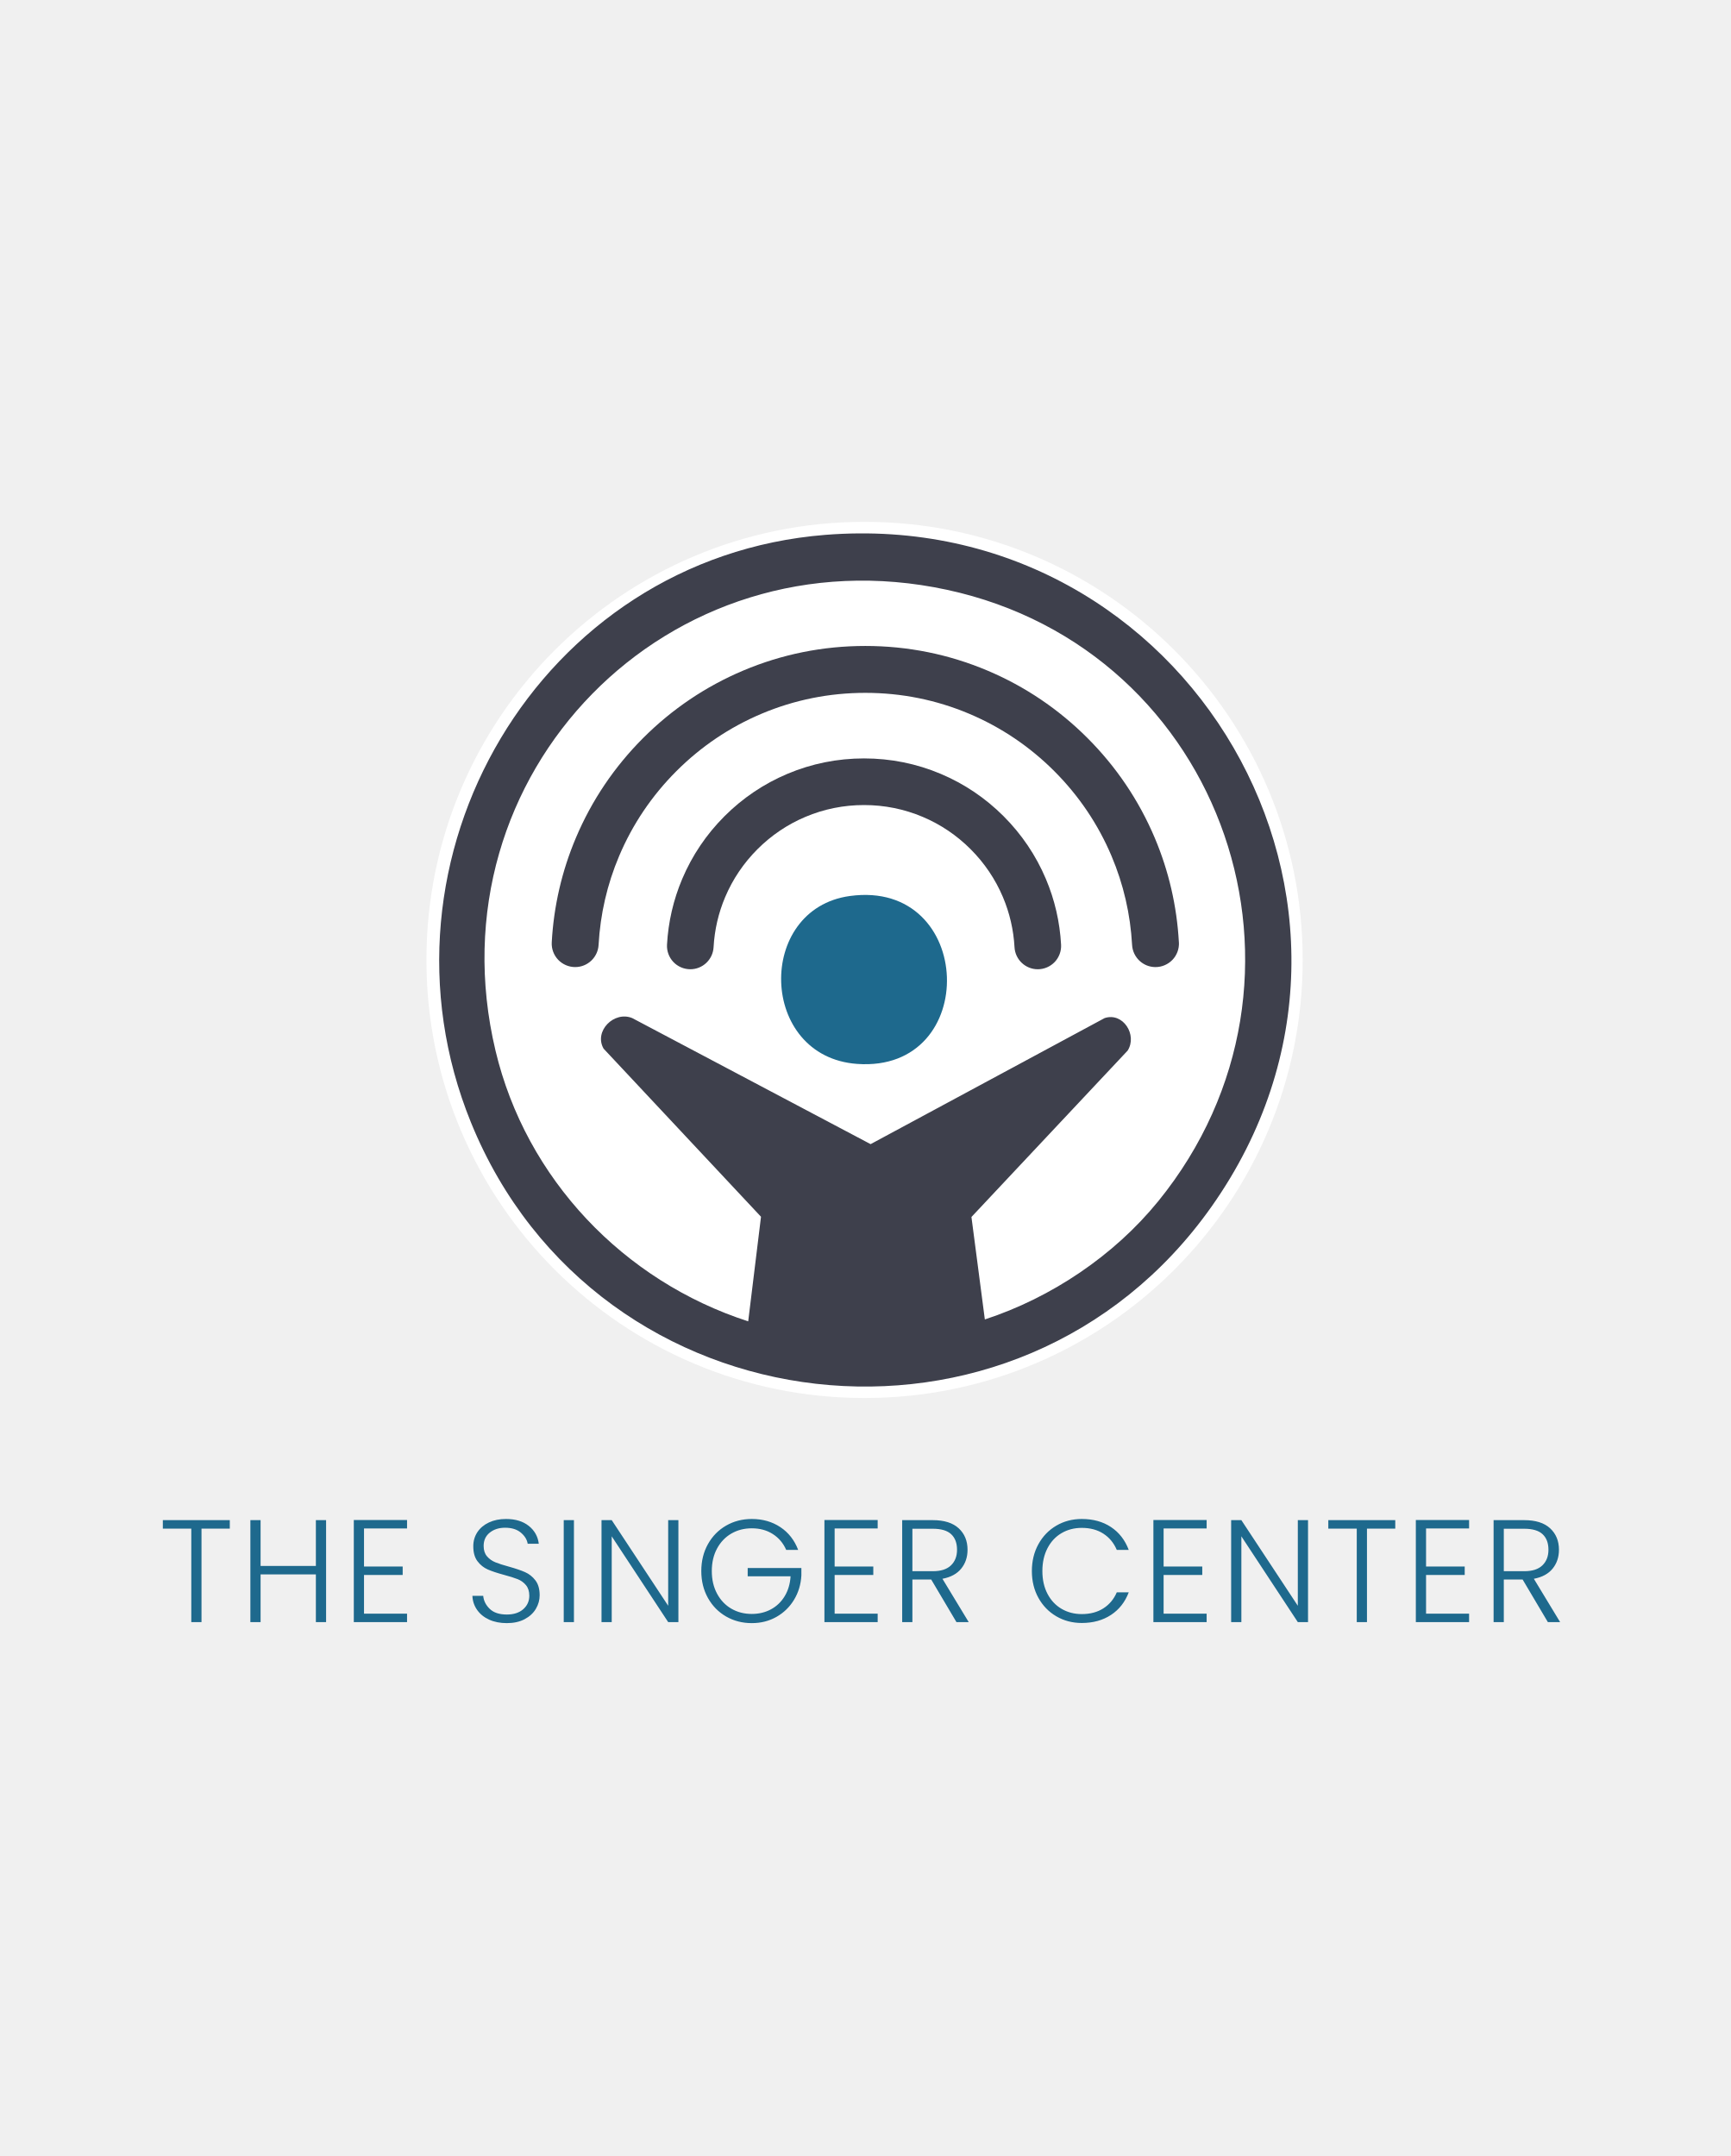
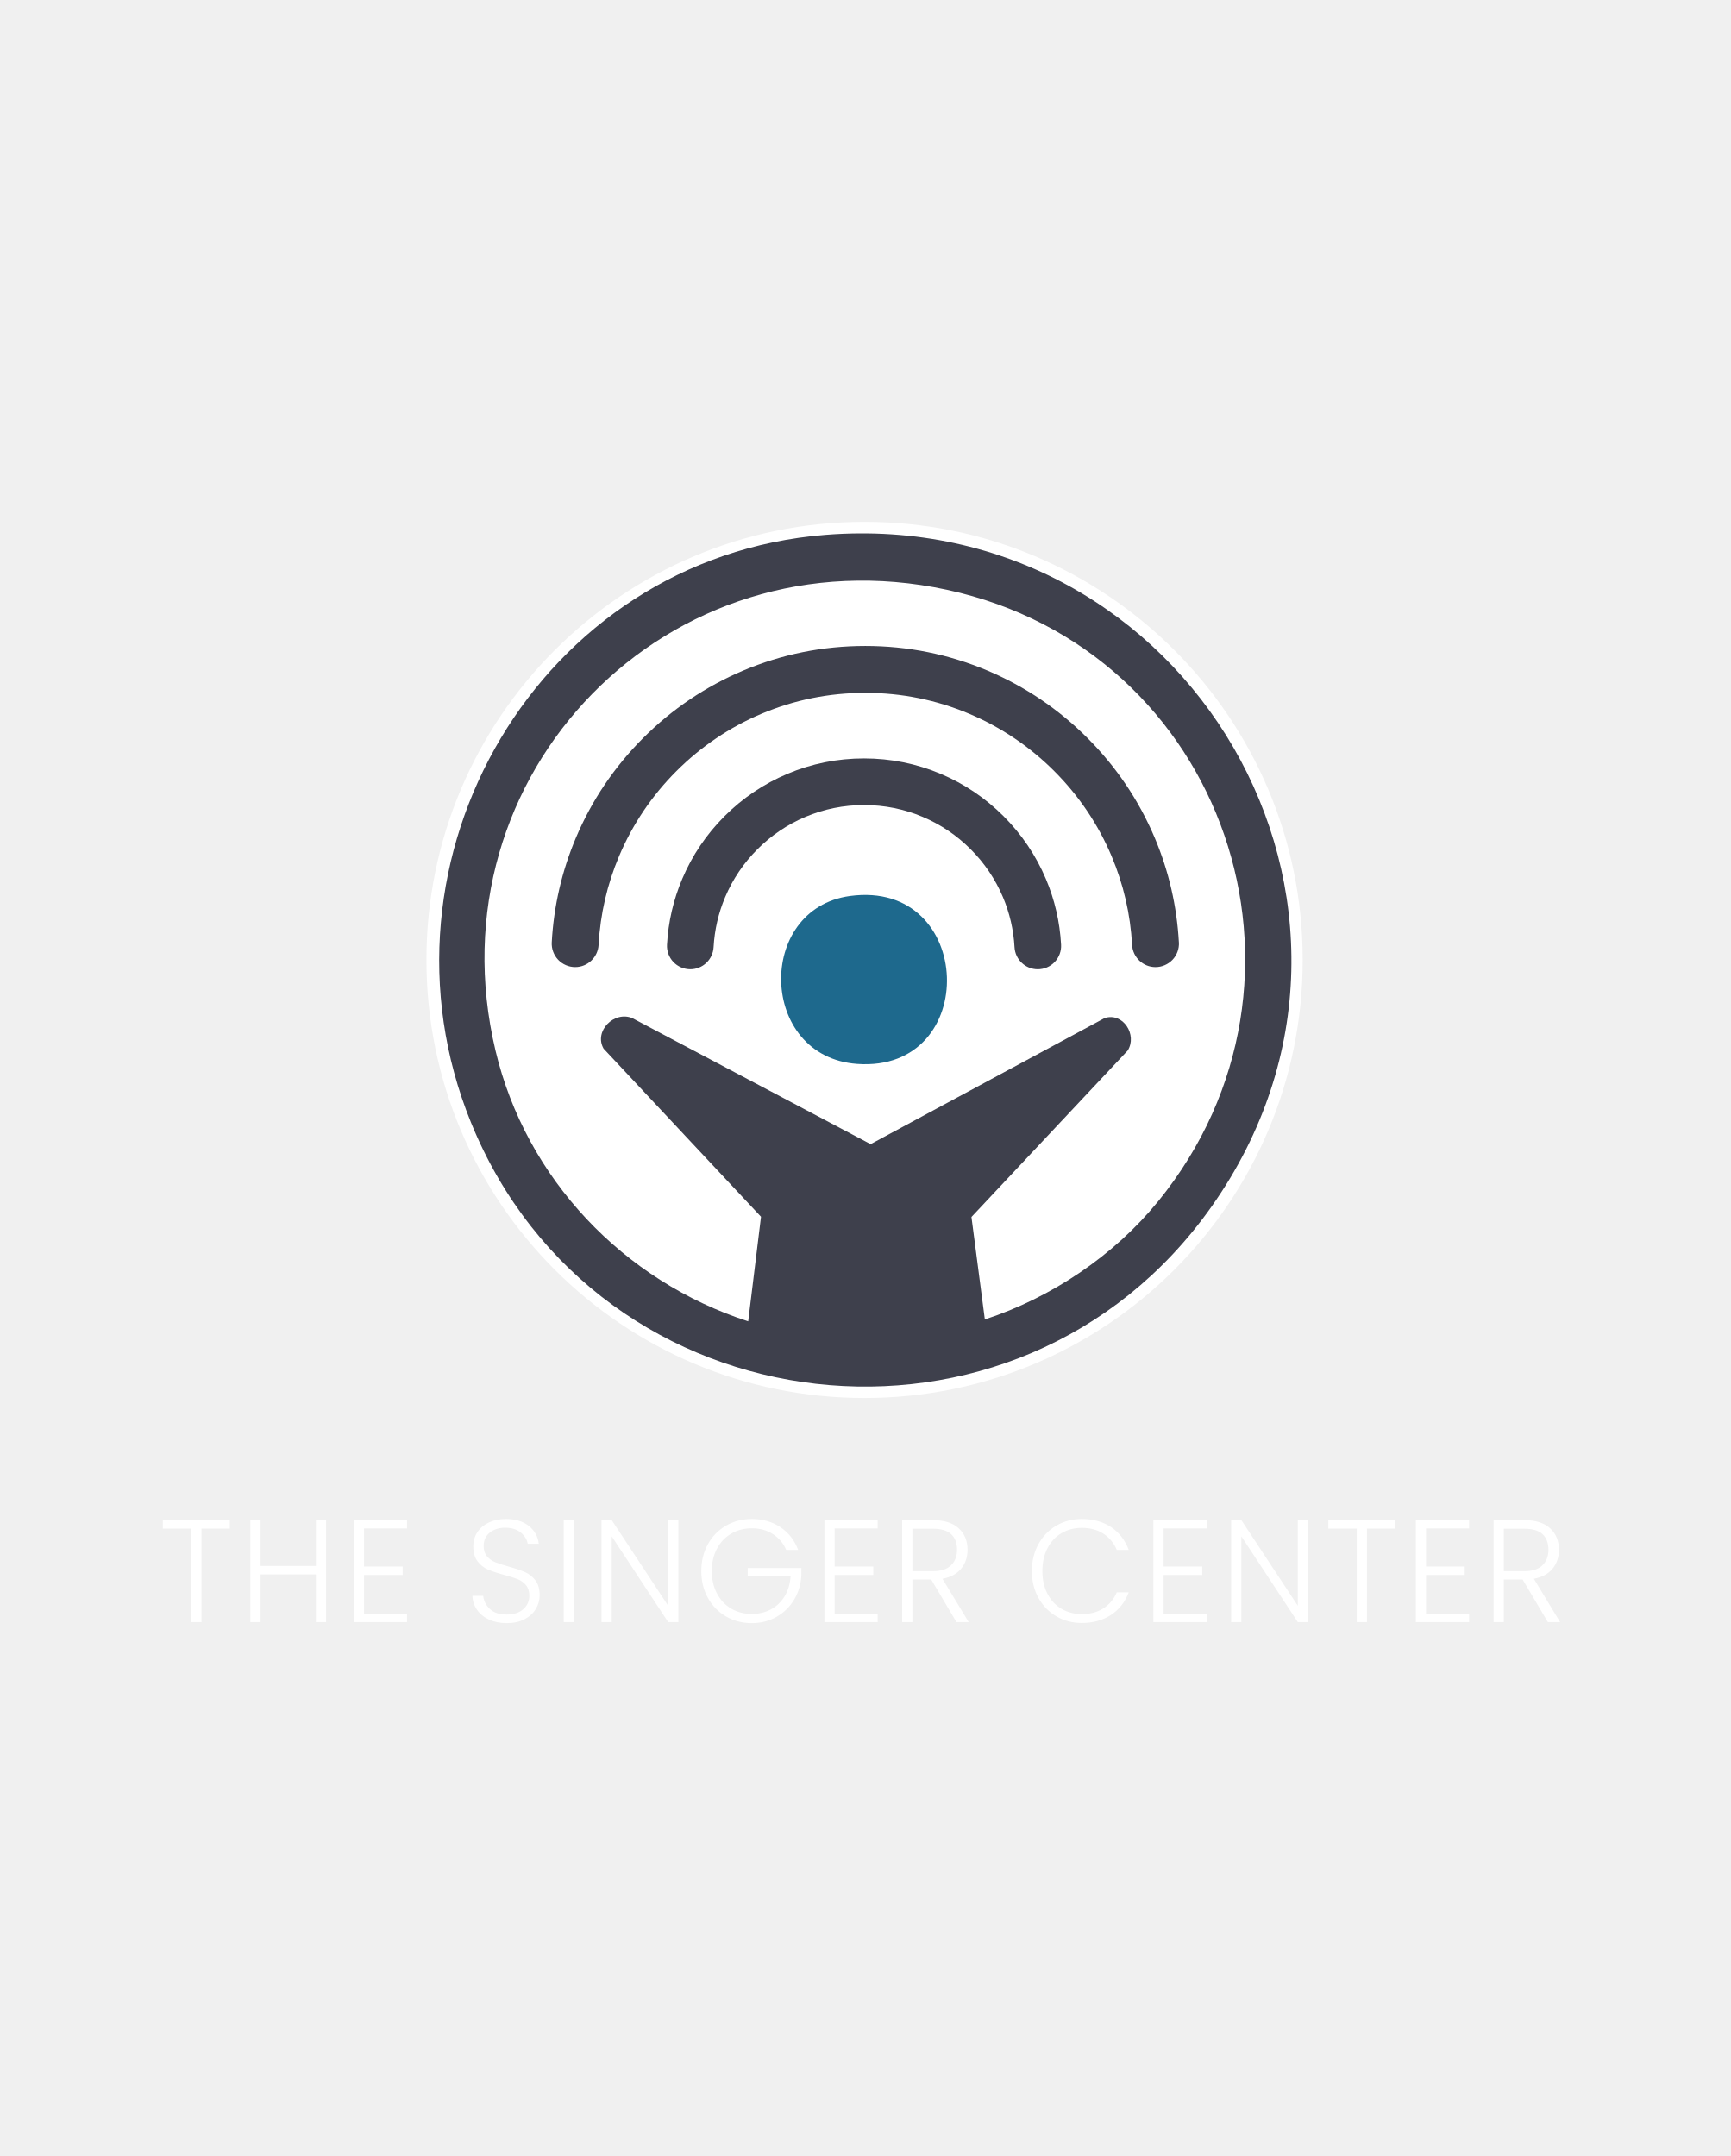
<svg xmlns="http://www.w3.org/2000/svg" width="30.5in" height="38.0in" viewBox="0 0 30.5 38.0">
  <g transform="translate(7.74,9.401) scale(0.021626)">
    <circle cx="346.652" cy="347.632" r="357.042" fill="#FFFFFF" />
    <path d="M334.78,295.52c101.89-13.84,106.78,144.18,5.79,136.86-80.27-5.82-82.79-126.41-5.79-136.86Z" fill="#1e698d" />
    <path d="M314.64,1.21c295.23-23.56,486.95,303.41,314.85,547.37-157.86,223.77-500.75,184.35-603.57-68.41C-61.56,265.14,81.8,19.79,314.64,1.21ZM585.93,544.36c146.54-180.36,54.54-449.47-172.1-498.38C187.11-2.93-7.82,195.92,45.91,421.62c24.85,104.36,104.35,187.75,205.92,220.57l10.43-85.24-128.28-137.01c-8.14-14.23,8.59-31,23.35-24.9,0,0,194.25,102.73,194.25,102.73l190.69-102.73c14.97-4.99,26.9,13.67,18.78,26.49l-127.3,135.61,10.92,83.5c54.21-17.73,105.33-52.08,141.25-96.29Z" fill="#3e404c" />
    <path d="M602.8,333.32c-1.62-29.48-8.24-58.16-19.7-85.25-12.89-30.47-31.35-57.85-54.87-81.36-23.52-23.52-50.89-41.98-81.36-54.86-31.53-13.33-65.04-20.1-99.61-20.1s-68.08,6.76-99.61,20.1c-30.47,12.89-57.85,31.35-81.36,54.86-23.52,23.52-41.98,50.89-54.86,81.36-11.46,27.09-18.09,55.77-19.7,85.25-.29,5.21,1.61,10.37,5.2,14.16,3.6,3.8,8.66,5.98,13.89,5.98,10.14,0,18.52-7.94,19.08-18.08,1.38-25.05,7.01-49.42,16.74-72.41,10.96-25.92,26.67-49.21,46.69-69.23,20.02-20.02,43.31-35.73,69.23-46.69,26.79-11.33,55.29-17.08,84.72-17.08s57.93,5.75,84.72,17.08c25.92,10.96,49.21,26.67,69.23,46.69s35.73,43.31,46.69,69.23c9.73,23,15.36,47.36,16.74,72.41.56,10.14,8.94,18.09,19.08,18.09,5.23,0,10.29-2.18,13.89-5.98,3.59-3.79,5.48-8.95,5.2-14.16Z" fill="#3e404c" />
    <path d="M506.8,335.2c-1.02-18.52-5.18-36.55-12.39-53.58-8.1-19.15-19.7-36.35-34.47-51.12-14.77-14.77-31.98-26.37-51.12-34.47-19.81-8.38-40.87-12.63-62.59-12.63s-42.78,4.25-62.59,12.63c-19.15,8.1-36.35,19.7-51.12,34.47-14.77,14.77-26.37,31.98-34.47,51.12-7.2,17.03-11.37,35.06-12.39,53.58-.28,5.18,1.6,10.32,5.17,14.09,3.57,3.78,8.61,5.94,13.81,5.94,10.09,0,18.42-7.9,18.97-17.97.78-14.13,3.95-27.87,9.44-40.83,6.18-14.62,15.05-27.76,26.34-39.05,11.3-11.3,24.43-20.16,39.05-26.34,15.1-6.39,31.18-9.63,47.79-9.63s32.68,3.24,47.79,9.63c14.62,6.18,27.76,15.04,39.05,26.34,11.29,11.29,20.16,24.43,26.34,39.05,5.48,12.97,8.66,26.71,9.44,40.83.55,10.08,8.89,17.98,18.97,17.98,5.2,0,10.23-2.17,13.81-5.94,3.57-3.77,5.46-8.91,5.17-14.09Z" fill="#3e404c" />
  </g>
  <g transform="translate(2.7927,28.59) scale(0.002571)">
-     <path d="M489.0 -699V-641H295.0V0H225.0V-641H30.0V-699Z M1149.0 -699V0H1079.0V-327H700.0V0H630.0V-699H700.0V-385H1079.0V-699Z M1409.0 -642V-381H1674.0V-323H1409.0V-58H1704.0V0H1339.0V-700H1704.0V-642Z M2152.0 -180H2226.0Q2231.0 -129 2271.0 -90.5Q2311.0 -52 2388.0 -52Q2459.0 -52 2500.5 -88.5Q2542.0 -125 2542.0 -181Q2542.0 -226 2519.0 -253.5Q2496.0 -281 2462.0 -294.5Q2428.0 -308 2368.0 -324Q2298.0 -343 2257.0 -361.0Q2216.0 -379 2187.0 -417.0Q2158.0 -455 2158.0 -520Q2158.0 -574 2186.0 -616.5Q2214.0 -659 2265.0 -683.0Q2316.0 -707 2382.0 -707Q2479.0 -707 2538.5 -659.5Q2598.0 -612 2607.0 -537H2531.0Q2524.0 -580 2484.0 -613.5Q2444.0 -647 2376.0 -647Q2313.0 -647 2271.0 -613.5Q2229.0 -580 2229.0 -522Q2229.0 -478 2252.0 -451.0Q2275.0 -424 2309.5 -410.0Q2344.0 -396 2403.0 -380Q2471.0 -361 2513.0 -342.5Q2555.0 -324 2584.0 -286.0Q2613.0 -248 2613.0 -184Q2613.0 -135 2587.0 -91.0Q2561.0 -47 2510.0 -20.0Q2459.0 7 2388.0 7Q2319.0 7 2266.5 -17.0Q2214.0 -41 2184.0 -84.0Q2154.0 -127 2152.0 -180Z M2848.0 -699V0H2778.0V-699Z M3564.0 0H3494.0L3107.0 -588V0H3037.0V-699H3107.0L3494.0 -112V-699H3564.0Z M4303.0 -495Q4273.0 -564 4211.5 -603.5Q4150.0 -643 4067.0 -643Q3989.0 -643 3927.0 -607.0Q3865.0 -571 3829.0 -504.5Q3793.0 -438 3793.0 -350Q3793.0 -262 3829.0 -195.0Q3865.0 -128 3927.0 -92.0Q3989.0 -56 4067.0 -56Q4140.0 -56 4198.5 -87.5Q4257.0 -119 4292.5 -177.5Q4328.0 -236 4333.0 -314H4039.0V-371H4407.0V-320Q4402.0 -228 4357.0 -153.5Q4312.0 -79 4236.5 -36.0Q4161.0 7 4067.0 7Q3970.0 7 3891.0 -38.5Q3812.0 -84 3766.5 -165.5Q3721.0 -247 3721.0 -350Q3721.0 -453 3766.5 -534.5Q3812.0 -616 3891.0 -661.5Q3970.0 -707 4067.0 -707Q4179.0 -707 4263.0 -651.0Q4347.0 -595 4385.0 -495Z M4635.0 -642V-381H4900.0V-323H4635.0V-58H4930.0V0H4565.0V-700H4930.0V-642Z M5470.0 0 5297.0 -292H5168.0V0H5098.0V-699H5308.0Q5425.0 -699 5485.5 -643.0Q5546.0 -587 5546.0 -496Q5546.0 -420 5502.5 -366.5Q5459.0 -313 5374.0 -297L5554.0 0ZM5168.0 -349H5309.0Q5391.0 -349 5432.5 -389.0Q5474.0 -429 5474.0 -496Q5474.0 -565 5434.0 -602.5Q5394.0 -640 5308.0 -640H5168.0Z M6329.0 -707Q6446.0 -707 6529.5 -651.5Q6613.0 -596 6651.0 -495H6569.0Q6539.0 -566 6477.5 -606.0Q6416.0 -646 6329.0 -646Q6252.0 -646 6190.5 -610.0Q6129.0 -574 6094.0 -506.5Q6059.0 -439 6059.0 -350Q6059.0 -261 6094.0 -194.0Q6129.0 -127 6190.5 -91.0Q6252.0 -55 6329.0 -55Q6416.0 -55 6477.5 -94.5Q6539.0 -134 6569.0 -204H6651.0Q6613.0 -104 6529.0 -49.0Q6445.0 6 6329.0 6Q6233.0 6 6155.0 -39.5Q6077.0 -85 6032.0 -166.0Q5987.0 -247 5987.0 -350Q5987.0 -453 6032.0 -534.5Q6077.0 -616 6155.0 -661.5Q6233.0 -707 6329.0 -707Z M6890.0 -642V-381H7155.0V-323H6890.0V-58H7185.0V0H6820.0V-700H7185.0V-642Z M7880.0 0H7810.0L7423.0 -588V0H7353.0V-699H7423.0L7810.0 -112V-699H7880.0Z M8478.0 -699V-641H8284.0V0H8214.0V-641H8019.0V-699Z M8689.0 -642V-381H8954.0V-323H8689.0V-58H8984.0V0H8619.0V-700H8984.0V-642Z M9524.0 0 9351.0 -292H9222.0V0H9152.0V-699H9362.0Q9479.0 -699 9539.5 -643.0Q9600.0 -587 9600.0 -496Q9600.0 -420 9556.5 -366.5Q9513.0 -313 9428.0 -297L9608.0 0ZM9222.0 -349H9363.0Q9445.0 -349 9486.5 -389.0Q9528.0 -429 9528.0 -496Q9528.0 -565 9488.0 -602.5Q9448.0 -640 9362.0 -640H9222.0Z" fill="#1e698d" />
+     <path d="M489.0 -699V-641H295.0V0H225.0V-641H30.0V-699Z M1149.0 -699V0H1079.0V-327H700.0V0H630.0V-699H700.0V-385H1079.0V-699Z M1409.0 -642V-381H1674.0V-323H1409.0V-58H1704.0V0H1339.0V-700H1704.0V-642Z M2152.0 -180H2226.0Q2231.0 -129 2271.0 -90.5Q2311.0 -52 2388.0 -52Q2459.0 -52 2500.5 -88.5Q2542.0 -125 2542.0 -181Q2542.0 -226 2519.0 -253.5Q2496.0 -281 2462.0 -294.5Q2428.0 -308 2368.0 -324Q2298.0 -343 2257.0 -361.0Q2216.0 -379 2187.0 -417.0Q2158.0 -455 2158.0 -520Q2158.0 -574 2186.0 -616.5Q2214.0 -659 2265.0 -683.0Q2316.0 -707 2382.0 -707Q2479.0 -707 2538.5 -659.5Q2598.0 -612 2607.0 -537H2531.0Q2524.0 -580 2484.0 -613.5Q2444.0 -647 2376.0 -647Q2313.0 -647 2271.0 -613.5Q2229.0 -580 2229.0 -522Q2229.0 -478 2252.0 -451.0Q2275.0 -424 2309.5 -410.0Q2344.0 -396 2403.0 -380Q2471.0 -361 2513.0 -342.5Q2555.0 -324 2584.0 -286.0Q2613.0 -248 2613.0 -184Q2613.0 -135 2587.0 -91.0Q2561.0 -47 2510.0 -20.0Q2459.0 7 2388.0 7Q2319.0 7 2266.5 -17.0Q2214.0 -41 2184.0 -84.0Q2154.0 -127 2152.0 -180Z M2848.0 -699V0H2778.0V-699Z M3564.0 0H3494.0L3107.0 -588V0H3037.0V-699H3107.0L3494.0 -112V-699H3564.0Z M4303.0 -495Q4273.0 -564 4211.5 -603.5Q4150.0 -643 4067.0 -643Q3989.0 -643 3927.0 -607.0Q3865.0 -571 3829.0 -504.5Q3793.0 -438 3793.0 -350Q3793.0 -262 3829.0 -195.0Q3865.0 -128 3927.0 -92.0Q3989.0 -56 4067.0 -56Q4140.0 -56 4198.5 -87.5Q4257.0 -119 4292.5 -177.5Q4328.0 -236 4333.0 -314H4039.0V-371H4407.0V-320Q4402.0 -228 4357.0 -153.5Q4312.0 -79 4236.5 -36.0Q4161.0 7 4067.0 7Q3970.0 7 3891.0 -38.5Q3812.0 -84 3766.5 -165.5Q3721.0 -247 3721.0 -350Q3721.0 -453 3766.5 -534.5Q3812.0 -616 3891.0 -661.5Q3970.0 -707 4067.0 -707Q4179.0 -707 4263.0 -651.0Q4347.0 -595 4385.0 -495Z M4635.0 -642V-381H4900.0V-323H4635.0V-58H4930.0V0H4565.0V-700H4930.0V-642Z M5470.0 0 5297.0 -292H5168.0V0H5098.0V-699H5308.0Q5425.0 -699 5485.5 -643.0Q5546.0 -587 5546.0 -496Q5546.0 -420 5502.5 -366.5Q5459.0 -313 5374.0 -297L5554.0 0ZM5168.0 -349H5309.0Q5391.0 -349 5432.5 -389.0Q5474.0 -429 5474.0 -496Q5474.0 -565 5434.0 -602.5Q5394.0 -640 5308.0 -640H5168.0Z M6329.0 -707Q6446.0 -707 6529.5 -651.5Q6613.0 -596 6651.0 -495H6569.0Q6539.0 -566 6477.5 -606.0Q6416.0 -646 6329.0 -646Q6252.0 -646 6190.5 -610.0Q6129.0 -574 6094.0 -506.5Q6059.0 -439 6059.0 -350Q6059.0 -261 6094.0 -194.0Q6129.0 -127 6190.5 -91.0Q6252.0 -55 6329.0 -55Q6416.0 -55 6477.5 -94.5Q6539.0 -134 6569.0 -204H6651.0Q6613.0 -104 6529.0 -49.0Q6445.0 6 6329.0 6Q6233.0 6 6155.0 -39.5Q6077.0 -85 6032.0 -166.0Q5987.0 -247 5987.0 -350Q5987.0 -453 6032.0 -534.5Q6077.0 -616 6155.0 -661.5Q6233.0 -707 6329.0 -707Z M6890.0 -642V-381H7155.0V-323H6890.0V-58H7185.0V0H6820.0V-700H7185.0V-642Z M7880.0 0H7810.0L7423.0 -588V0H7353.0V-699H7423.0L7810.0 -112V-699H7880.0Z M8478.0 -699V-641H8284.0V0H8214.0V-641H8019.0V-699Z M8689.0 -642V-381H8954.0V-323H8689.0V-58H8984.0V0H8619.0V-700H8984.0V-642Z M9524.0 0 9351.0 -292H9222.0V0H9152.0V-699H9362.0Q9479.0 -699 9539.5 -643.0Q9600.0 -587 9600.0 -496Q9600.0 -420 9556.5 -366.5Q9513.0 -313 9428.0 -297L9608.0 0ZM9222.0 -349H9363.0Q9445.0 -349 9486.5 -389.0Q9528.0 -429 9528.0 -496Q9528.0 -565 9488.0 -602.5Q9448.0 -640 9362.0 -640H9222.0Z" fill="#FFFFFF" />
  </g>
</svg>
